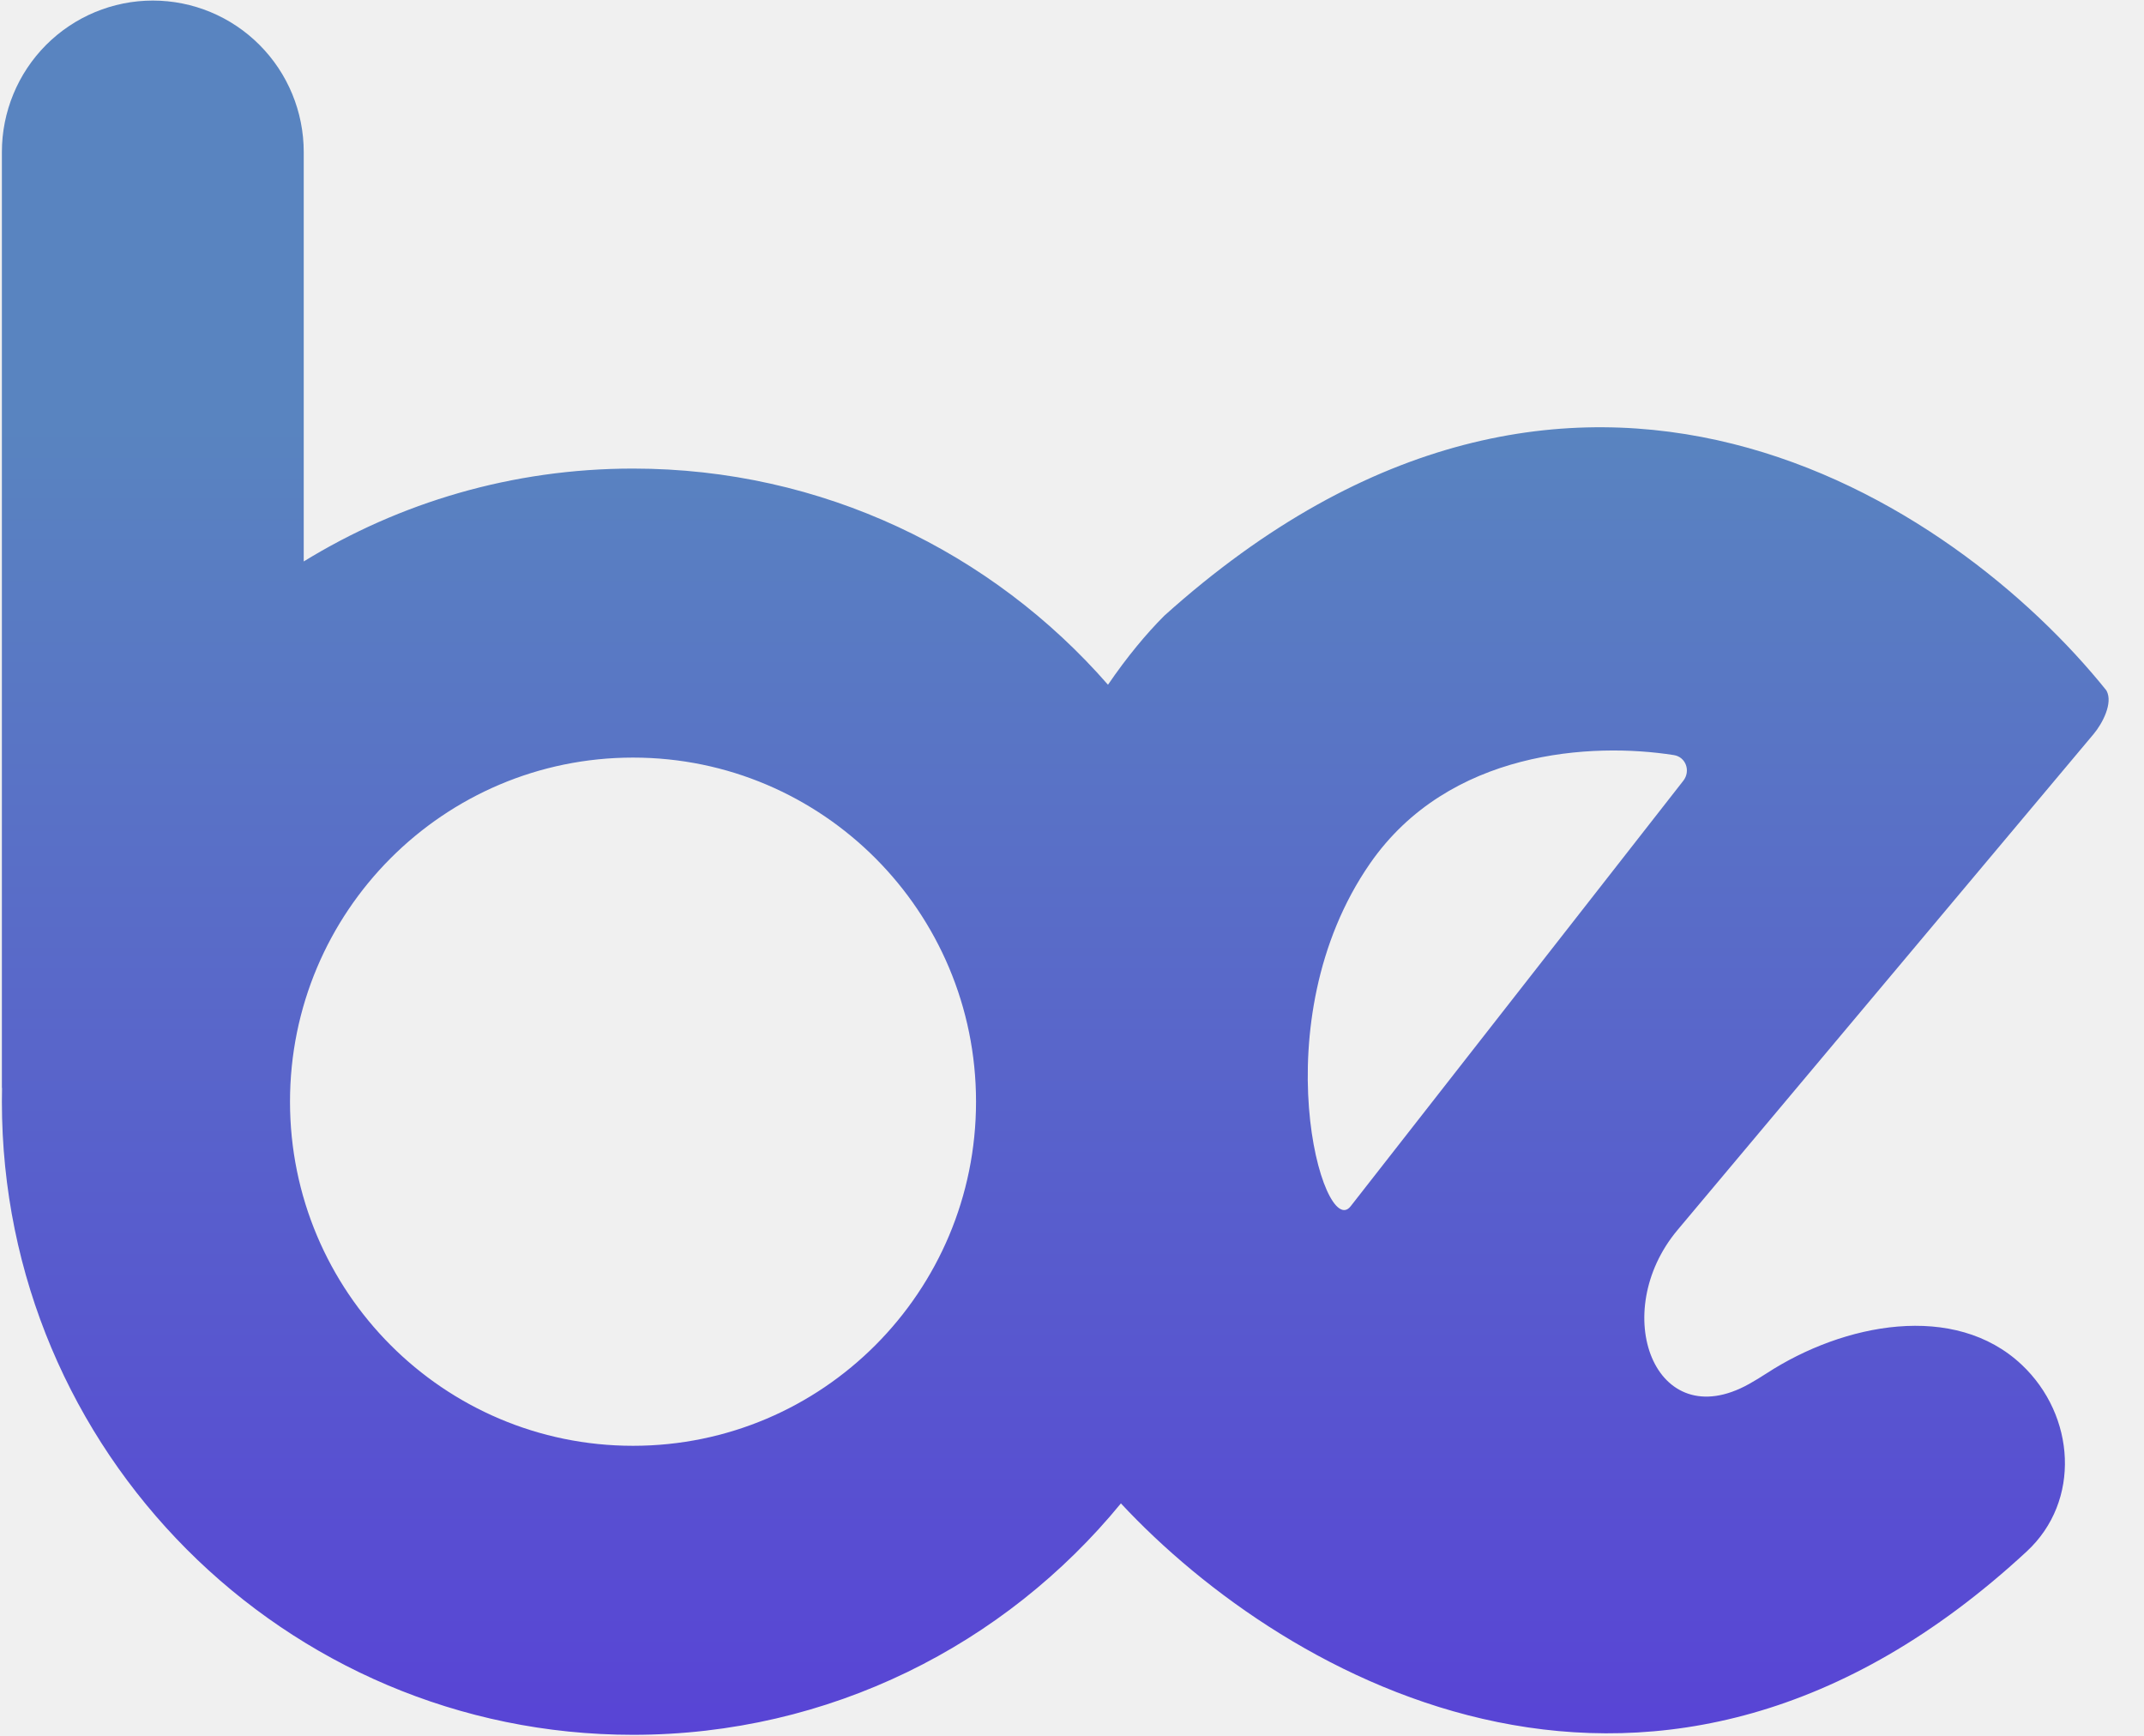
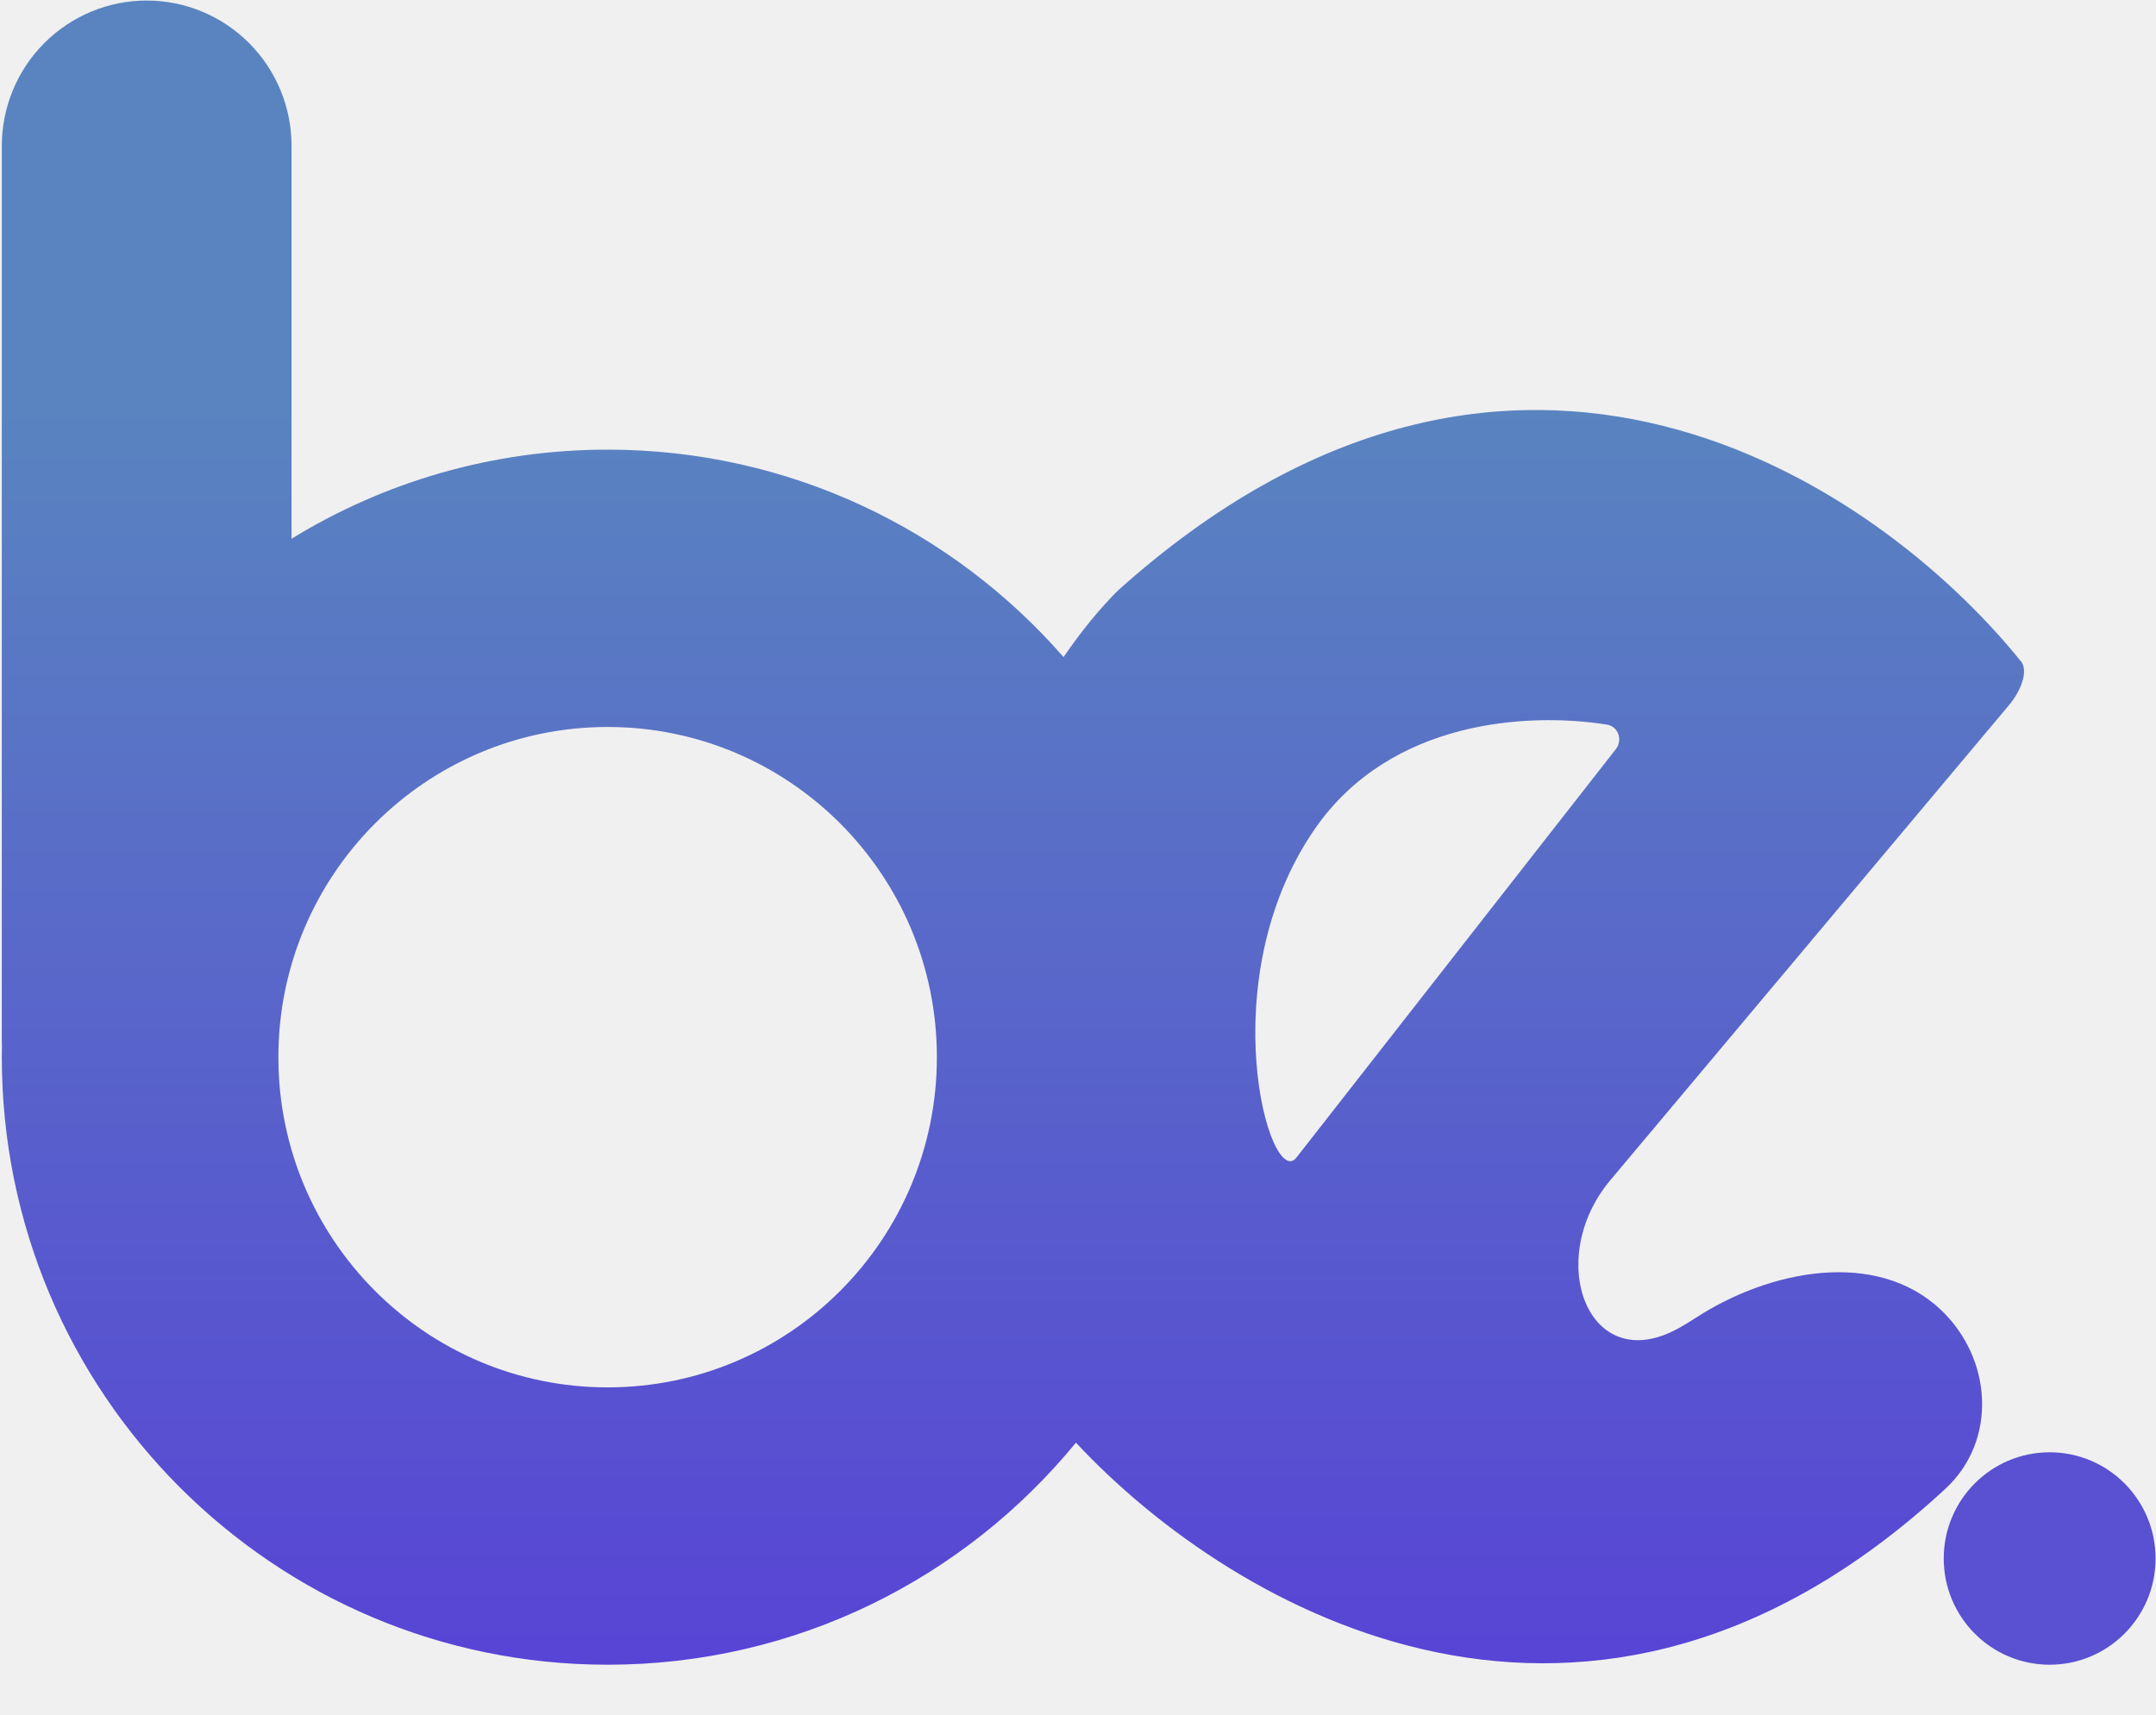
- <svg xmlns="http://www.w3.org/2000/svg" width="42" height="34" viewBox="0 0 42 34" fill="none">
-   <path fill-rule="evenodd" clip-rule="evenodd" d="M5.95 2.977C5.95 2.191 5.639 1.436 5.084 0.88C4.53 0.324 3.778 0.011 2.994 0.011C2.21 0.011 1.458 0.324 0.903 0.88C0.349 1.436 0.037 2.191 0.037 2.977H2.994H5.95ZM0.037 2.977H5.95V10.997C7.828 9.843 10.037 9.178 12.401 9.178C16.111 9.178 19.439 10.816 21.705 13.412C22.078 12.866 22.456 12.412 22.808 12.06C30.867 4.815 38.307 9.845 41.257 13.516C41.261 13.52 41.264 13.525 41.266 13.529C41.397 13.769 41.187 14.171 41.011 14.38L32.863 24.091C31.505 25.71 32.414 28.137 34.26 27.11C34.379 27.043 34.495 26.973 34.608 26.899C36.118 25.917 38.29 25.495 39.603 26.73C40.66 27.725 40.769 29.402 39.703 30.388C32.477 37.079 25.196 32.923 21.958 29.447C19.691 32.215 16.251 33.98 12.401 33.98C5.573 33.98 0.037 28.428 0.037 21.579C0.037 21.489 0.038 21.399 0.04 21.309L0.037 21.309L0.037 2.977ZM19.12 21.579C19.12 25.301 16.112 28.319 12.401 28.319C8.69 28.319 5.681 25.301 5.681 21.579C5.681 17.857 8.69 14.839 12.401 14.839C16.112 14.839 19.12 17.857 19.12 21.579ZM32.975 15.293L26.461 23.624C25.923 24.336 24.689 20.013 26.839 16.912C28.382 14.688 31.192 14.538 32.79 14.79C33.027 14.827 33.123 15.104 32.975 15.293Z" fill="url(#paint0_linear_1173_342)" />
+ <svg xmlns="http://www.w3.org/2000/svg" width="44" height="35" viewBox="0 0 44 35" fill="none">
+   <g clip-path="url(#clip0_1_101)">
+     <path fill-rule="evenodd" clip-rule="evenodd" d="M5.95 2.977C5.95 2.191 5.639 1.436 5.084 0.88C4.53 0.324 3.778 0.011 2.994 0.011C2.21 0.011 1.458 0.324 0.903 0.88C0.349 1.436 0.037 2.191 0.037 2.977H2.994H5.95ZM0.037 2.977H5.95V10.997C7.828 9.843 10.037 9.178 12.401 9.178C16.111 9.178 19.439 10.816 21.705 13.412C22.078 12.866 22.456 12.412 22.808 12.06C30.867 4.815 38.307 9.845 41.257 13.516C41.261 13.52 41.264 13.525 41.266 13.529C41.397 13.769 41.187 14.171 41.011 14.38L32.863 24.091C31.505 25.71 32.414 28.137 34.26 27.11C34.379 27.043 34.495 26.973 34.608 26.899C36.118 25.917 38.29 25.495 39.603 26.73C40.66 27.725 40.769 29.402 39.703 30.388C32.477 37.079 25.196 32.923 21.958 29.447C19.691 32.215 16.251 33.98 12.401 33.98C5.573 33.98 0.037 28.428 0.037 21.579C0.037 21.489 0.038 21.399 0.04 21.309L0.037 21.309L0.037 2.977ZM19.12 21.579C19.12 25.301 16.112 28.319 12.401 28.319C8.69 28.319 5.681 25.301 5.681 21.579C5.681 17.857 8.69 14.839 12.401 14.839C16.112 14.839 19.12 17.857 19.12 21.579ZM32.975 15.293L26.461 23.624C25.923 24.336 24.689 20.013 26.839 16.912C28.382 14.688 31.192 14.538 32.79 14.79C33.027 14.827 33.123 15.104 32.975 15.293Z" fill="url(#paint0_linear_1_101)" />
+     <path d="M41.829 33.98C43.023 33.98 43.991 33.01 43.991 31.812C43.991 30.615 43.023 29.644 41.829 29.644C40.636 29.644 39.668 30.615 39.668 31.812C39.668 33.01 40.636 33.98 41.829 33.98Z" fill="#5951D1" />
+   </g>
  <defs>
-     <linearGradient id="paint0_linear_1173_342" x1="30.126" y1="8.369" x2="30.126" y2="33.951" gradientUnits="userSpaceOnUse">
+     <linearGradient id="paint0_linear_1_101" x1="30.126" y1="8.369" x2="30.126" y2="33.951" gradientUnits="userSpaceOnUse">
      <stop stop-color="#5984C0" />
      <stop offset="1" stop-color="#5844D5" />
    </linearGradient>
+     <clipPath id="clip0_1_101">
+       <rect width="44" height="34" fill="white" />
+     </clipPath>
  </defs>
</svg>
